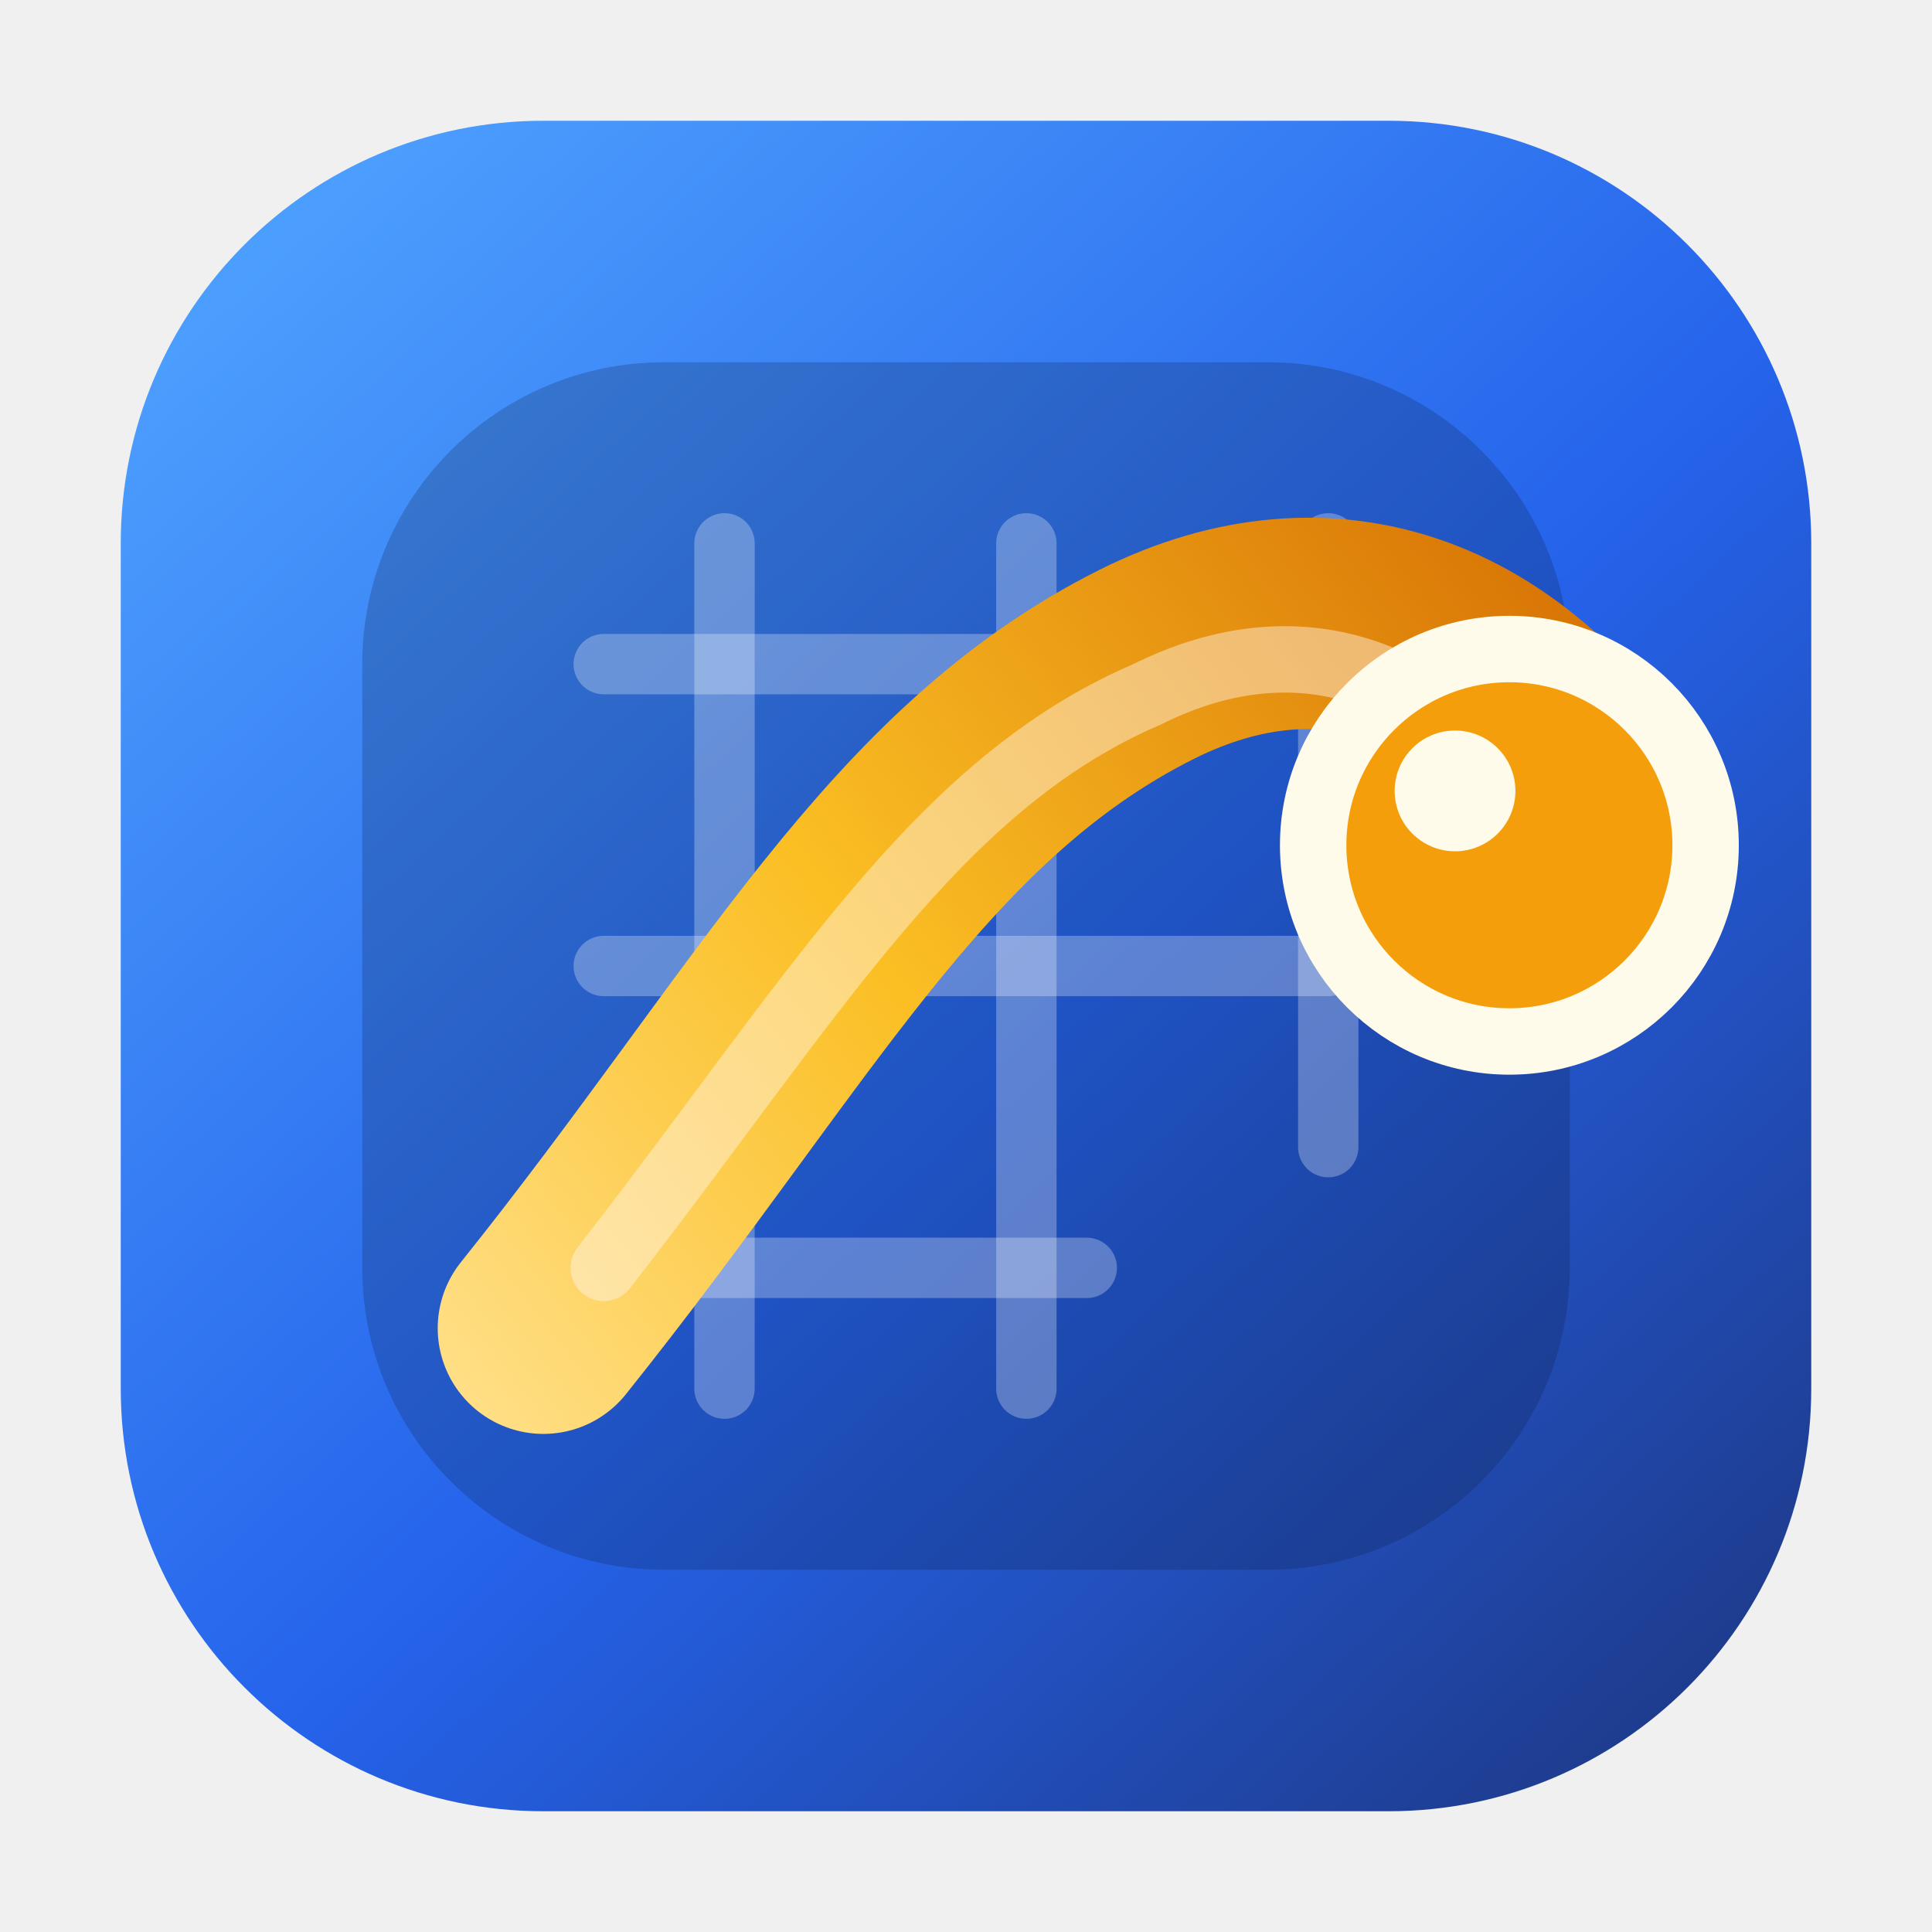
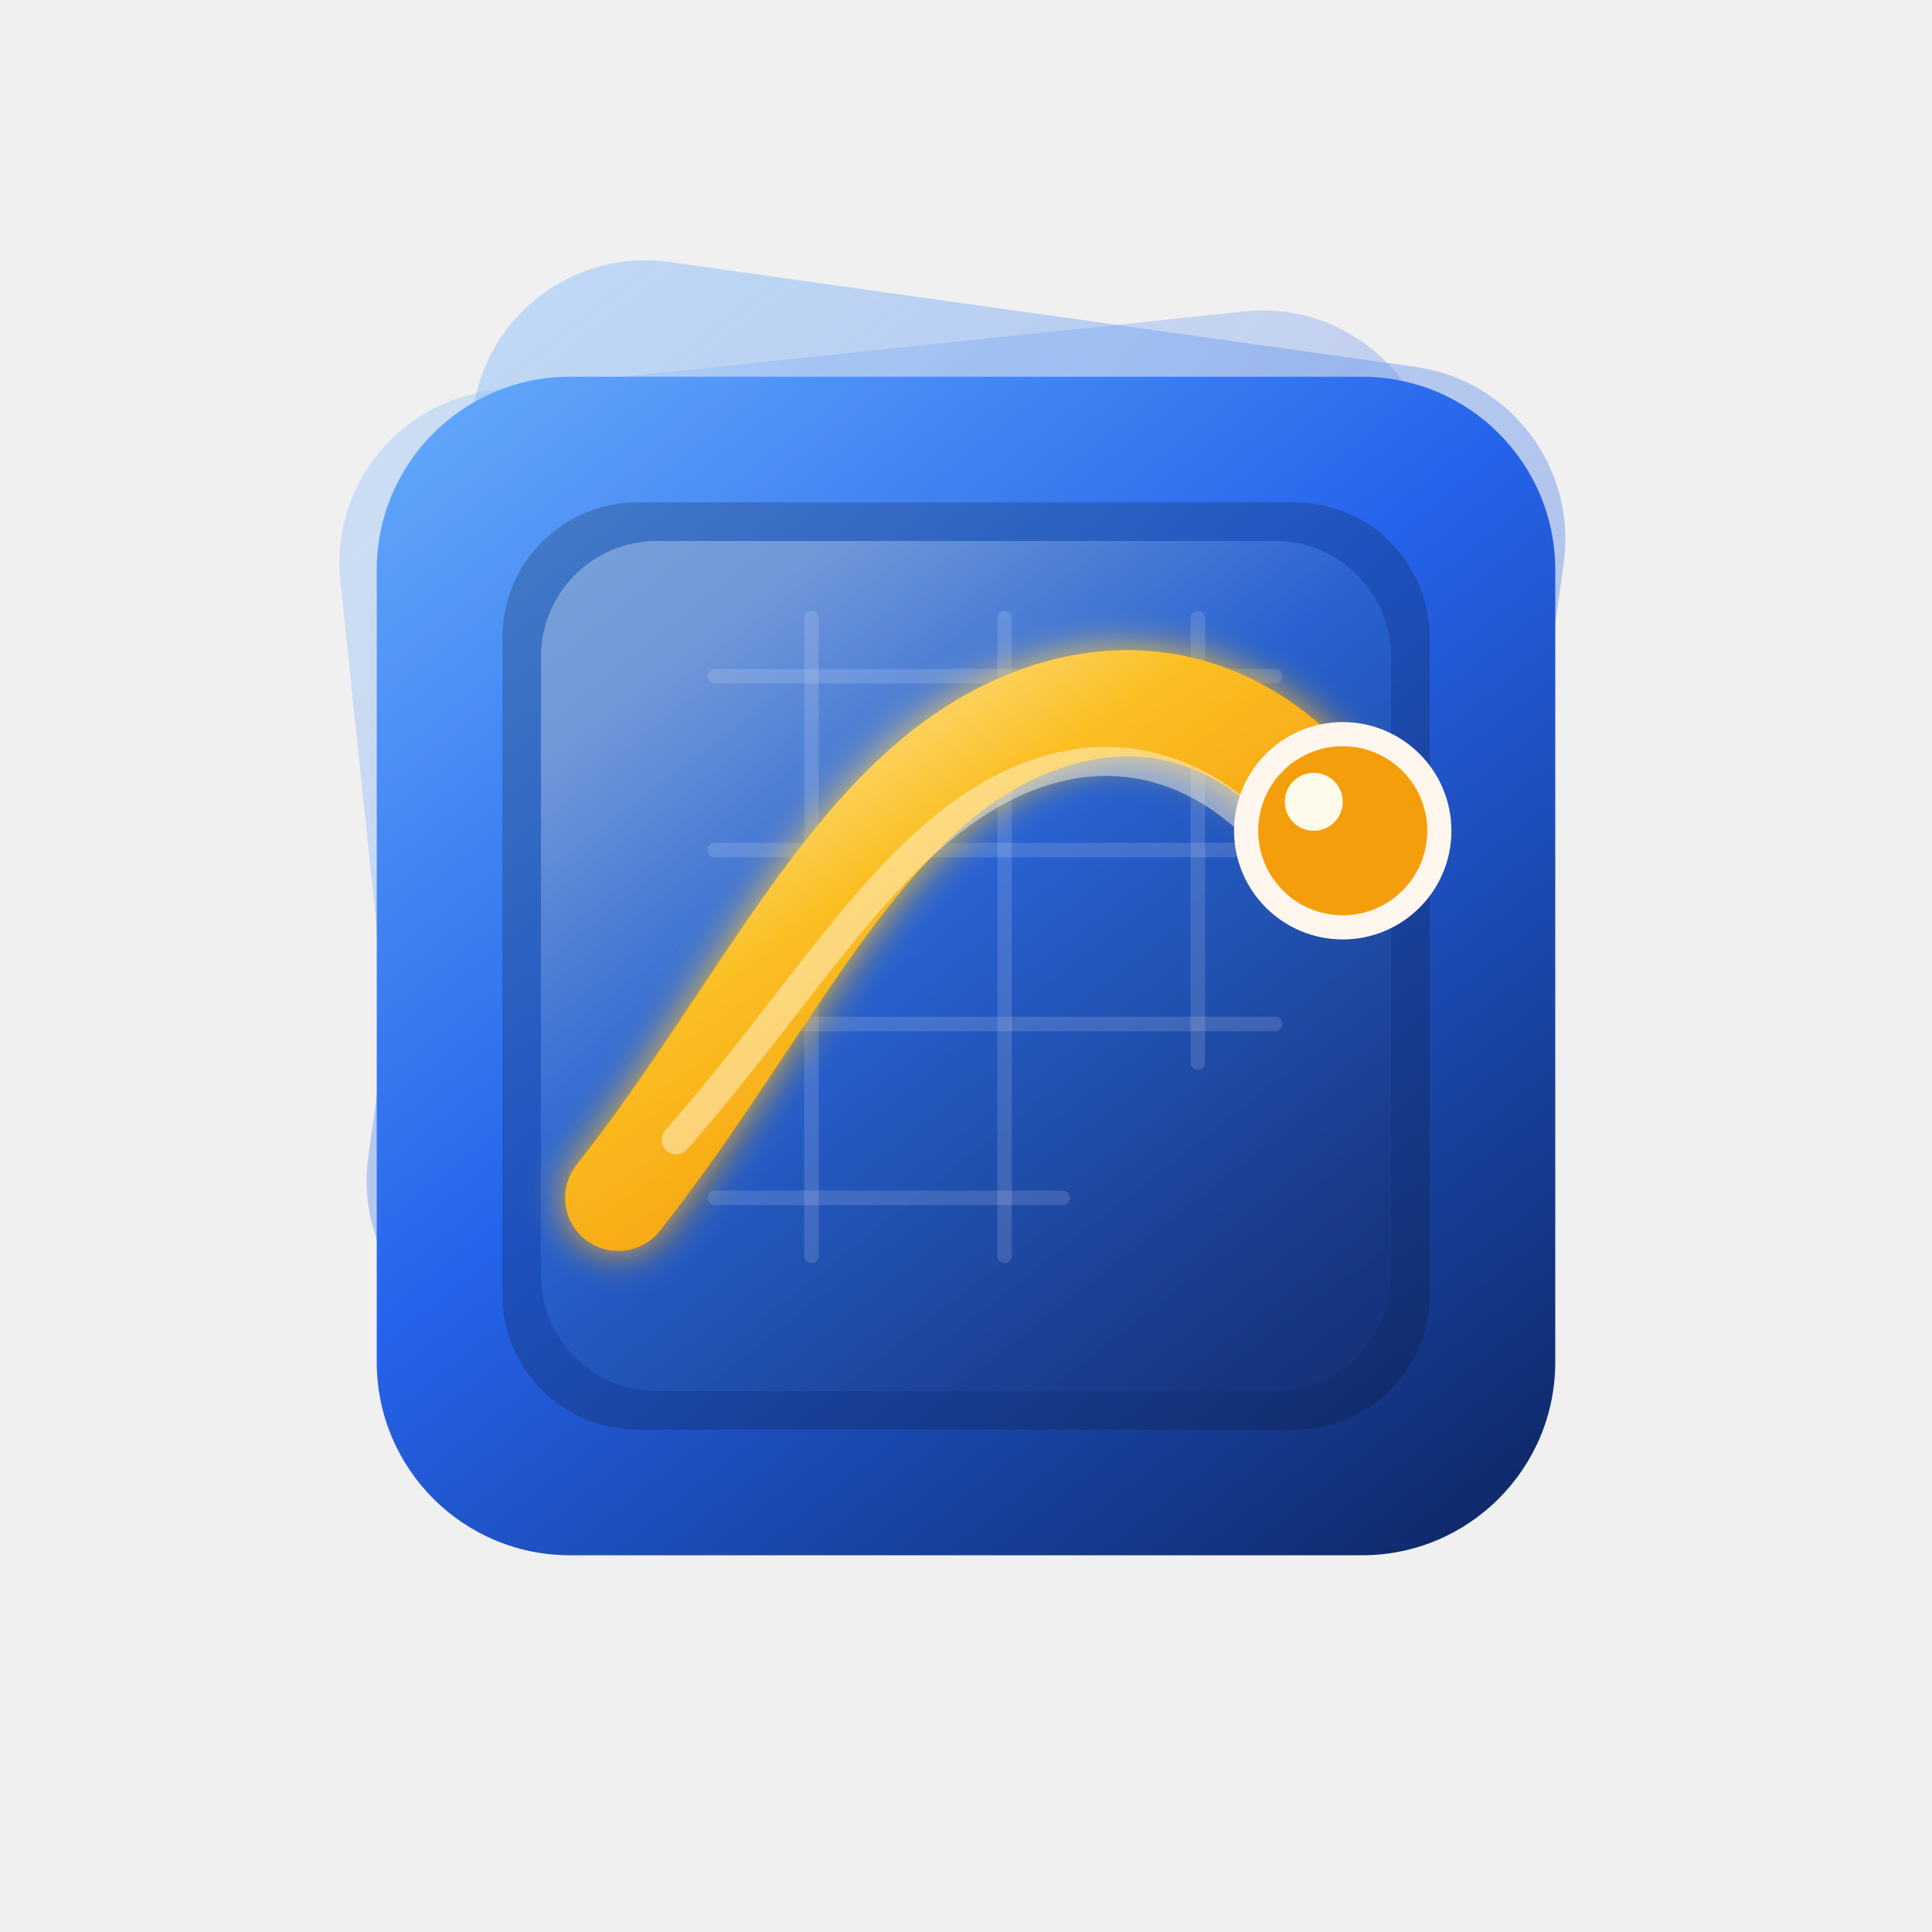
- <svg xmlns="http://www.w3.org/2000/svg" viewBox="0 0 64 64" role="img" aria-label="JoveCanvas logo">
+ <svg xmlns="http://www.w3.org/2000/svg" viewBox="0 0 400 400" role="img" aria-label="JoveCanvas logo" fill="none">
  <defs>
-     <linearGradient id="g" x1="8" y1="6" x2="56" y2="58" gradientUnits="userSpaceOnUse">
-       <stop stop-color="#4EA1FF" />
-       <stop offset=".55" stop-color="#2563EB" />
-       <stop offset="1" stop-color="#1E3A8A" />
+     <linearGradient id="jc-frame" x1="0.1" y1="0" x2="0.9" y2="1">
+       <stop offset="0" stop-color="#60a5fa" />
+       <stop offset="0.45" stop-color="#2563eb" />
+       <stop offset="1" stop-color="#0f2a6b" />
    </linearGradient>
-     <linearGradient id="s" x1="14" y1="46" x2="50" y2="18" gradientUnits="userSpaceOnUse">
-       <stop stop-color="#FFE08A" />
-       <stop offset=".45" stop-color="#FBBF24" />
-       <stop offset="1" stop-color="#D97706" />
+     <linearGradient id="jc-frame-soft" x1="0" y1="0" x2="1" y2="1">
+       <stop offset="0" stop-color="#93c5fd" stop-opacity="0.55" />
+       <stop offset="1" stop-color="#1d4ed8" stop-opacity="0.35" />
    </linearGradient>
+     <linearGradient id="jc-ink" x1="0" y1="0" x2="1" y2="1">
+       <stop offset="0" stop-color="#fef3c7" />
+       <stop offset="0.35" stop-color="#fbbf24" />
+       <stop offset="0.7" stop-color="#f59e0b" />
+       <stop offset="1" stop-color="#b45309" />
+     </linearGradient>
+     <linearGradient id="jc-core" x1="0.2" y1="0.1" x2="0.85" y2="0.95">
+       <stop offset="0" stop-color="#dbeafe" />
+       <stop offset="0.4" stop-color="#3b82f6" />
+       <stop offset="1" stop-color="#1e3a8a" />
+     </linearGradient>
+     <filter id="jc-glow" x="-30%" y="-30%" width="160%" height="160%">
+       <feGaussianBlur stdDeviation="4" result="b" />
+       <feMerge>
+         <feMergeNode in="b" />
+         <feMergeNode in="SourceGraphic" />
+       </feMerge>
+     </filter>
  </defs>
-   <rect x="4" y="4" width="56" height="56" rx="14" fill="url(#g)" />
-   <rect x="12" y="12" width="40" height="40" rx="10" fill="#0B1B3A" fill-opacity=".22" />
-   <g stroke="#FFFFFF" stroke-opacity=".28" stroke-width="2" stroke-linecap="round">
-     <path d="M20 22h24M20 32h24M20 42h16" />
-     <path d="M24 18v28M34 18v28M44 18v20" />
+   <g opacity="0.9">
+     <rect x="86" y="64" width="228" height="228" rx="36" transform="rotate(8 200 178)" fill="url(#jc-frame-soft)" />
+     <rect x="78" y="72" width="228" height="228" rx="36" transform="rotate(-6 192 186)" fill="url(#jc-frame-soft)" opacity="0.75" />
  </g>
-   <path d="M18 44c8-10 12-18 20-22 6-3 12-1 16 6" fill="none" stroke="url(#s)" stroke-width="7" stroke-linecap="round" stroke-linejoin="round" />
-   <path d="M20 42c7-9 11-16 18-19 5-2.5 10-1 13.5 5" fill="none" stroke="#FFF7ED" stroke-opacity=".45" stroke-width="2.2" stroke-linecap="round" />
-   <circle cx="50" cy="28" r="6.5" fill="#F59E0B" />
-   <circle cx="50" cy="28" r="6.5" fill="none" stroke="#FFFBEB" stroke-width="2.2" />
-   <circle cx="48.2" cy="26.2" r="2" fill="#FFFBEB" />
+   <rect x="78" y="78" width="244" height="244" rx="40" fill="url(#jc-frame)" />
+   <rect x="104" y="104" width="192" height="192" rx="28" fill="#071022" opacity="0.22" />
+   <rect x="112" y="112" width="176" height="176" rx="24" fill="url(#jc-core)" opacity="0.35" />
+   <g stroke="#ffffff" stroke-opacity="0.14" stroke-width="3" stroke-linecap="round">
+     <path d="M148 140 H264" />
+     <path d="M148 176 H264" />
+     <path d="M148 212 H264" />
+     <path d="M148 248 H220" />
+     <path d="M168 128 V260" />
+     <path d="M208 128 V260" />
+     <path d="M248 128 V220" />
+   </g>
+   <path d="M128 248 C158 210 176 168 208 152 C236 138 262 148 278 172" stroke="url(#jc-ink)" stroke-width="22" stroke-linecap="round" stroke-linejoin="round" filter="url(#jc-glow)" />
+   <path d="M140 236 C168 204 184 174 210 162 C232 152 252 160 266 178" stroke="#fffbeb" stroke-opacity="0.45" stroke-width="6" stroke-linecap="round" />
+   <circle cx="278" cy="172" r="20" fill="#f59e0b" />
+   <circle cx="278" cy="172" r="20" stroke="#fff7ed" stroke-width="5" />
+   <circle cx="272" cy="166" r="6" fill="#fffbeb" />
</svg>
